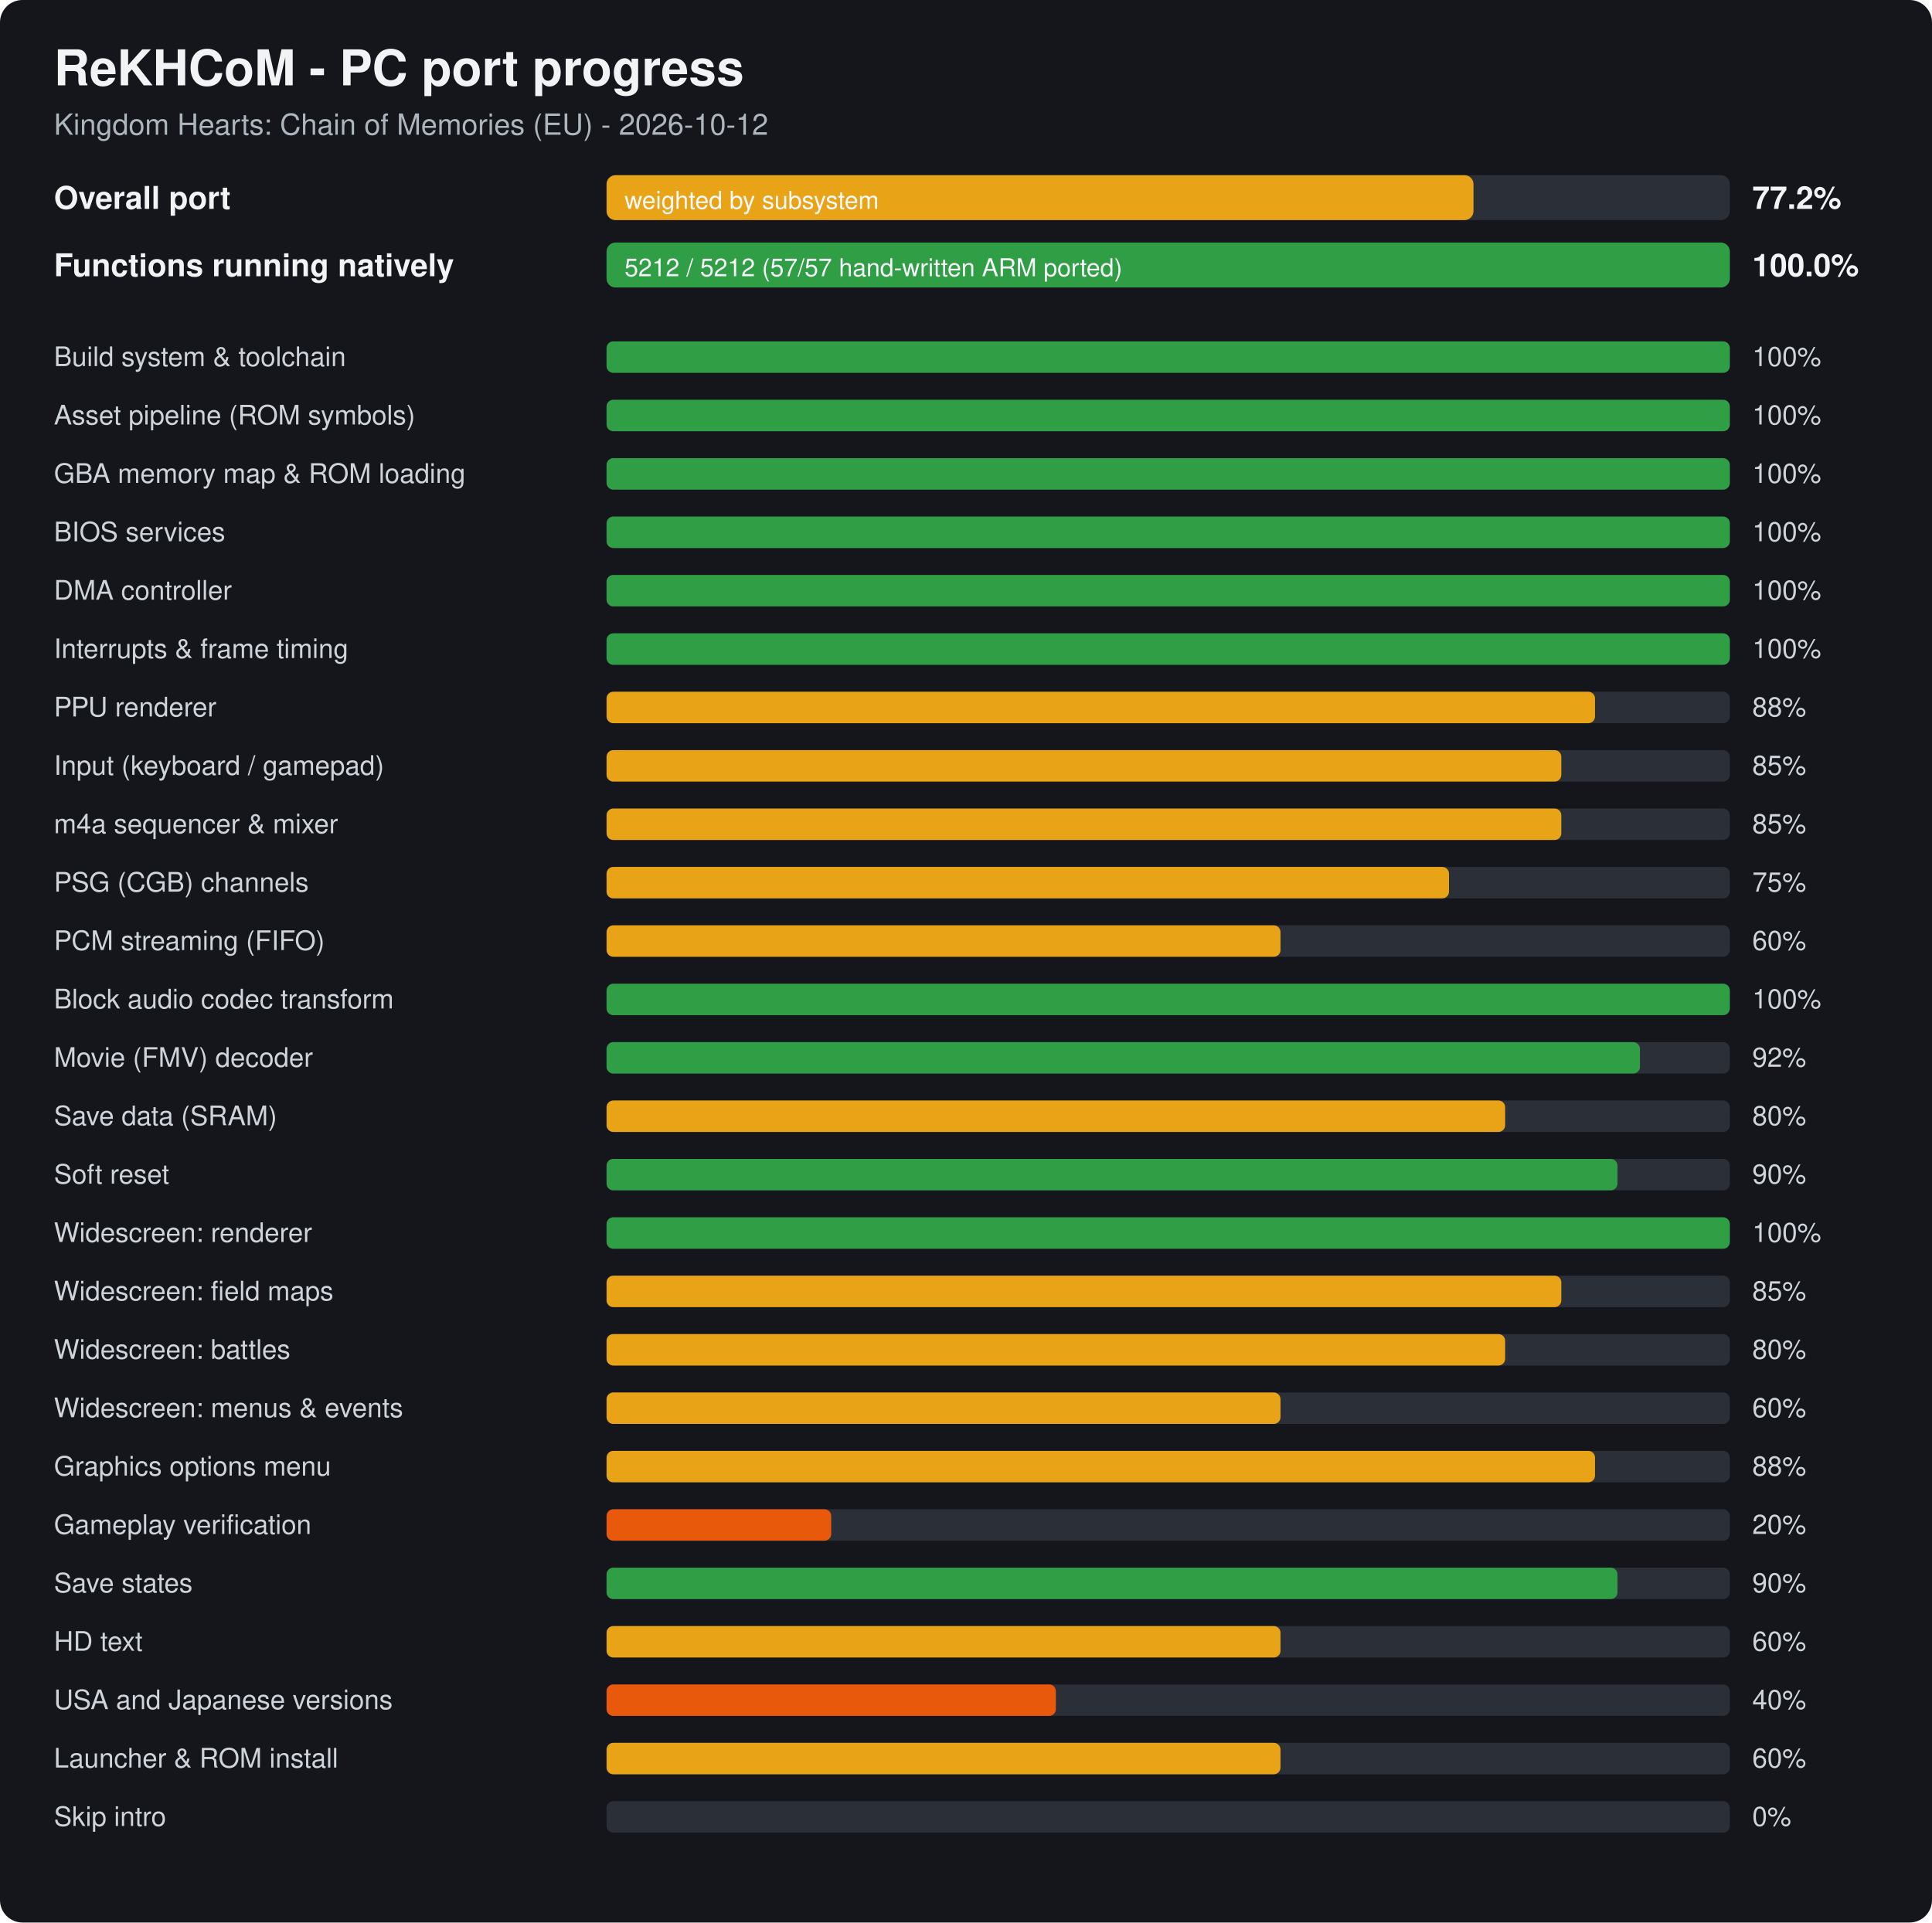
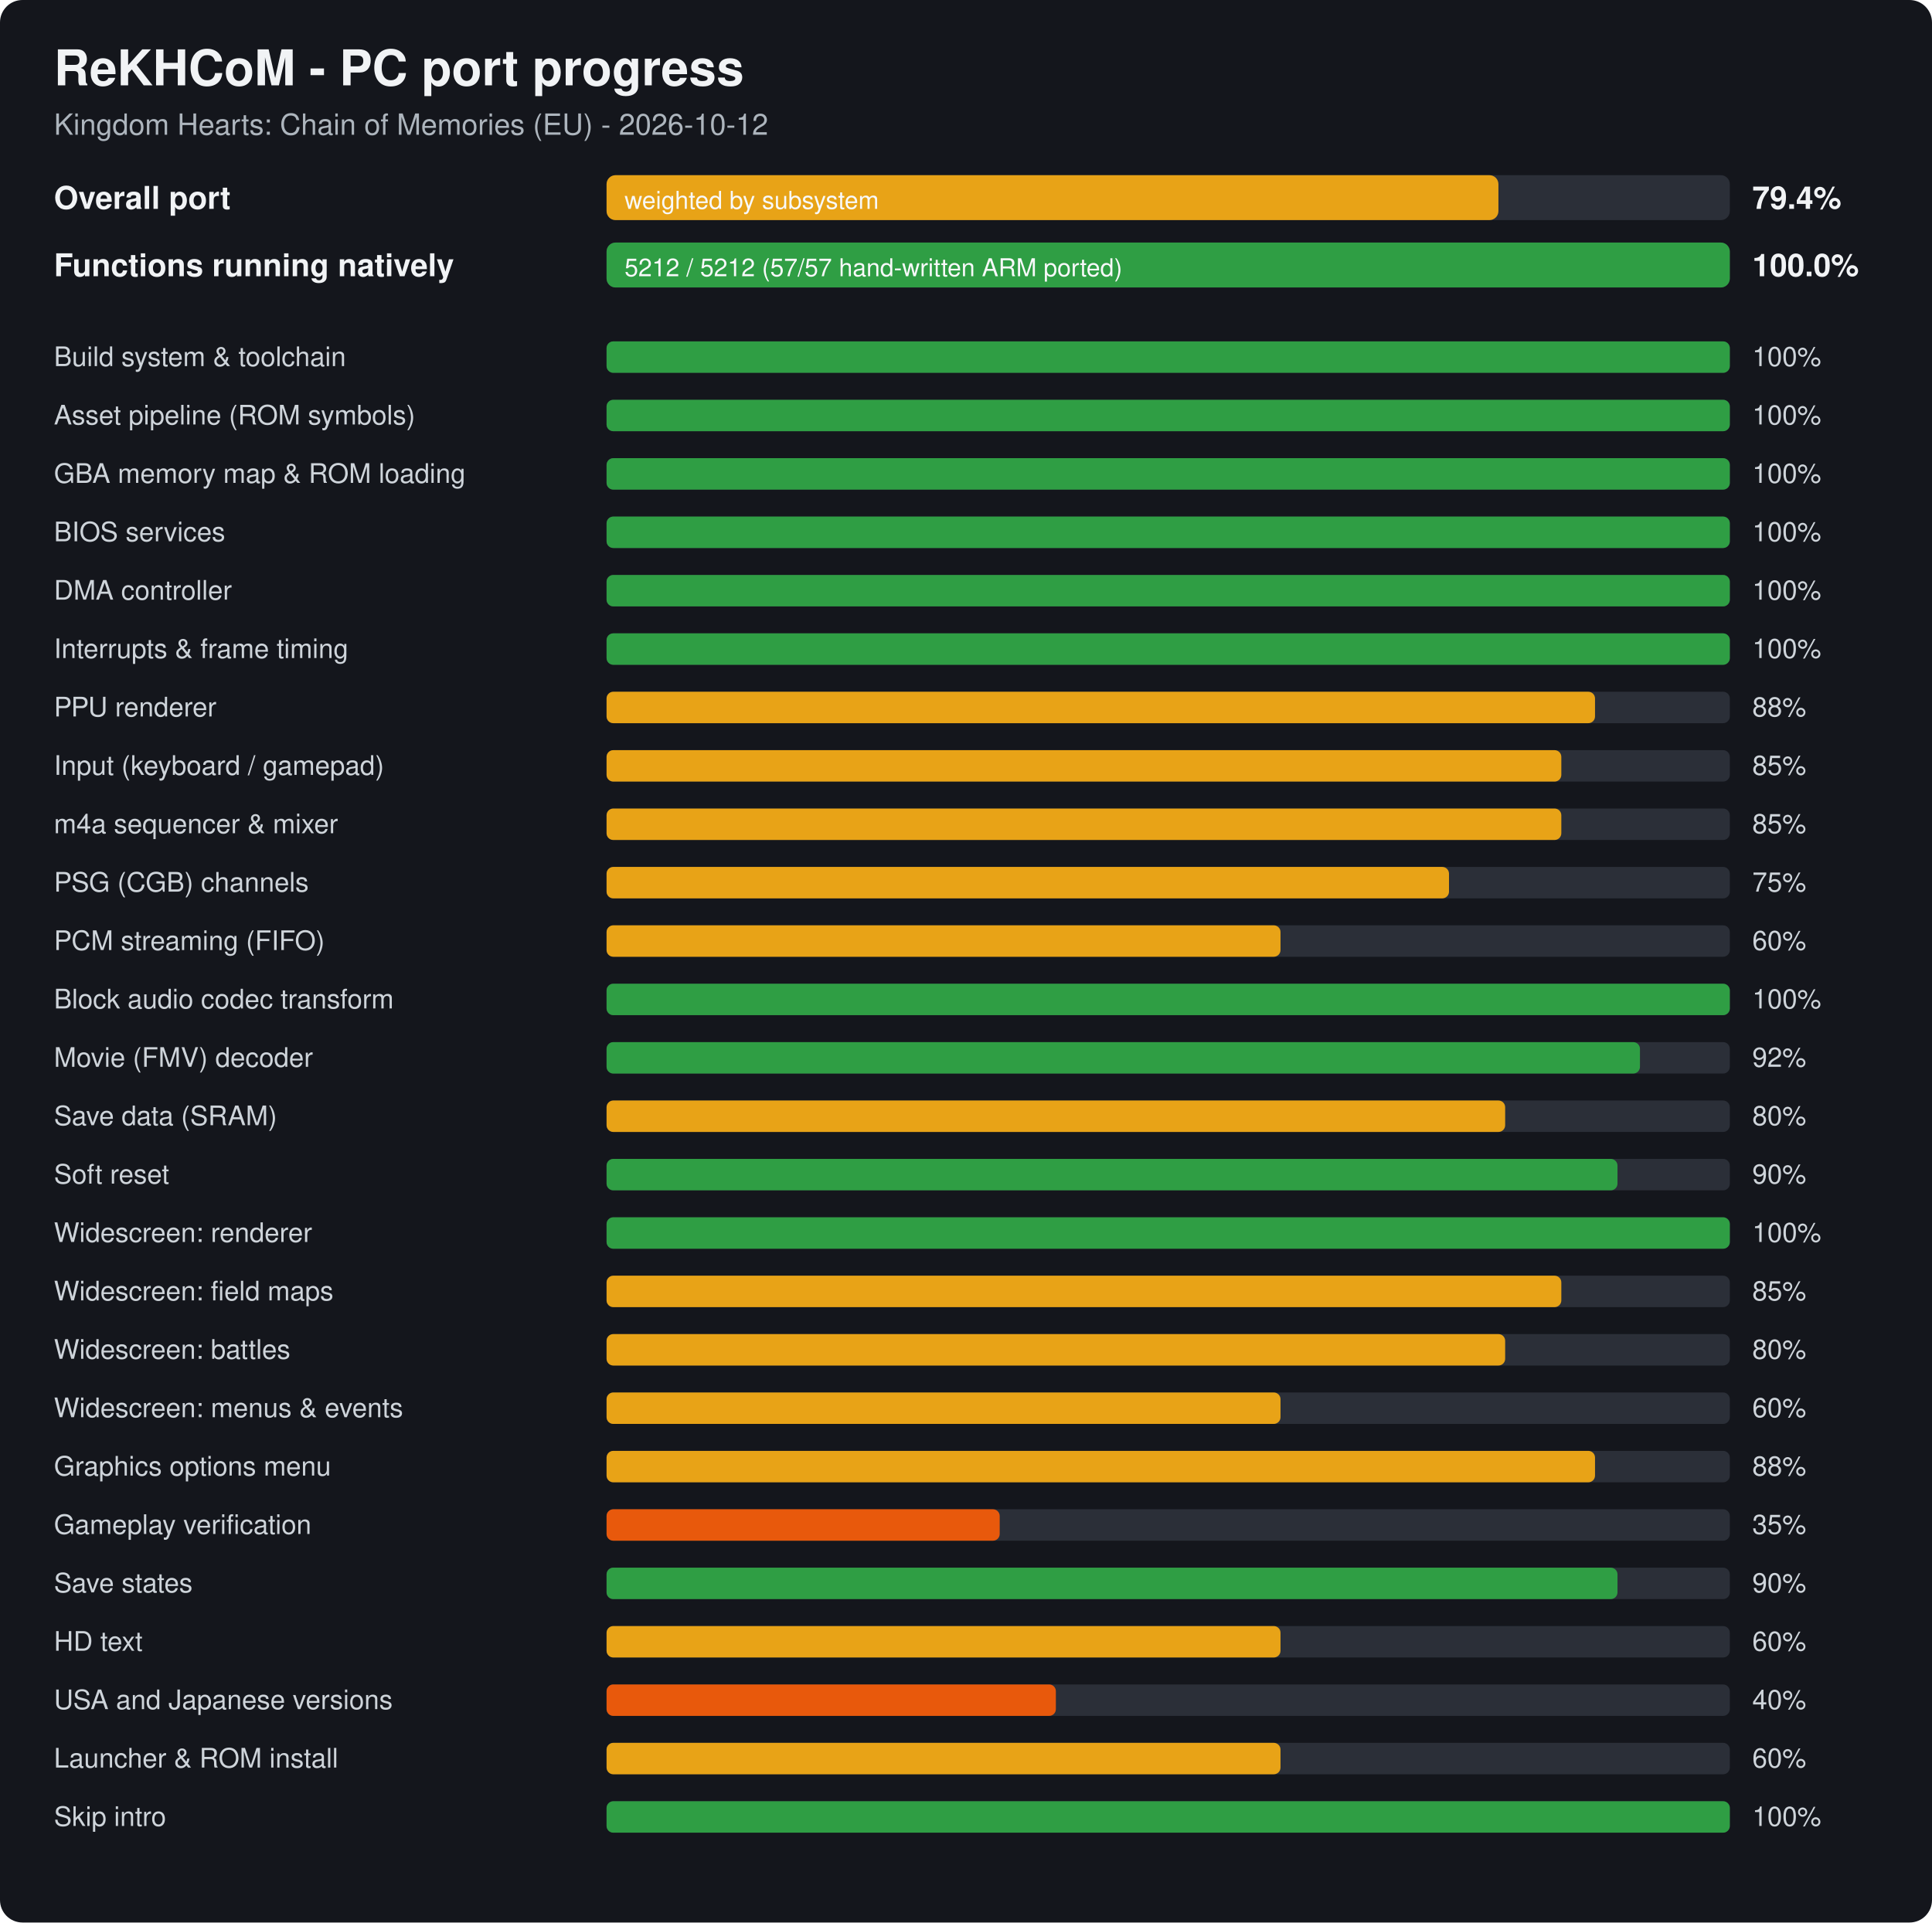
<svg xmlns="http://www.w3.org/2000/svg" width="860" height="856" viewBox="0 0 860 856" font-family="Segoe UI, Helvetica, Arial, sans-serif">
  <rect width="860" height="856" rx="10" fill="#14161c" />
  <text x="24" y="38" font-size="22" font-weight="700" fill="#f1f3f5">ReKHCoM - PC port progress</text>
  <text x="24" y="60" font-size="13" fill="#adb5bd">Kingdom Hearts: Chain of Memories (EU) - 2026-10-12</text>
  <text x="24" y="93" font-size="14" font-weight="600" fill="#f1f3f5">Overall port</text>
  <rect x="270" y="78" width="500" height="20" rx="4" fill="#2b2f38" />
-   <rect x="270" y="78" width="385.9" height="20" rx="4" fill="#e8a317" />
-   <text x="780" y="93" font-size="14" font-weight="700" fill="#f1f3f5">77.2%</text>
+   <rect x="270" y="78" width="397.0" height="20" rx="4" fill="#e8a317" />
+   <text x="780" y="93" font-size="14" font-weight="700" fill="#f1f3f5">79.4%</text>
  <text x="278" y="93" font-size="11" fill="#f8f9fa">weighted by subsystem</text>
  <text x="24" y="123" font-size="14" font-weight="600" fill="#f1f3f5">Functions running natively</text>
  <rect x="270" y="108" width="500" height="20" rx="4" fill="#2b2f38" />
  <rect x="270" y="108" width="500.0" height="20" rx="4" fill="#2f9e44" />
  <text x="780" y="123" font-size="14" font-weight="700" fill="#f1f3f5">100.0%</text>
  <text x="278" y="123" font-size="11" fill="#f8f9fa">5212 / 5212 (57/57 hand-written ARM ported)</text>
  <text x="24" y="163" font-size="12" fill="#ced4da">Build system &amp; toolchain</text>
  <rect x="270" y="152" width="500" height="14" rx="3" fill="#2b2f38" />
  <rect x="270" y="152" width="500.0" height="14" rx="3" fill="#2f9e44" />
  <text x="780" y="163" font-size="12" fill="#ced4da">100%</text>
  <text x="24" y="189" font-size="12" fill="#ced4da">Asset pipeline (ROM symbols)</text>
  <rect x="270" y="178" width="500" height="14" rx="3" fill="#2b2f38" />
  <rect x="270" y="178" width="500.0" height="14" rx="3" fill="#2f9e44" />
  <text x="780" y="189" font-size="12" fill="#ced4da">100%</text>
  <text x="24" y="215" font-size="12" fill="#ced4da">GBA memory map &amp; ROM loading</text>
  <rect x="270" y="204" width="500" height="14" rx="3" fill="#2b2f38" />
  <rect x="270" y="204" width="500.0" height="14" rx="3" fill="#2f9e44" />
  <text x="780" y="215" font-size="12" fill="#ced4da">100%</text>
  <text x="24" y="241" font-size="12" fill="#ced4da">BIOS services</text>
  <rect x="270" y="230" width="500" height="14" rx="3" fill="#2b2f38" />
  <rect x="270" y="230" width="500.0" height="14" rx="3" fill="#2f9e44" />
  <text x="780" y="241" font-size="12" fill="#ced4da">100%</text>
  <text x="24" y="267" font-size="12" fill="#ced4da">DMA controller</text>
  <rect x="270" y="256" width="500" height="14" rx="3" fill="#2b2f38" />
  <rect x="270" y="256" width="500.0" height="14" rx="3" fill="#2f9e44" />
  <text x="780" y="267" font-size="12" fill="#ced4da">100%</text>
  <text x="24" y="293" font-size="12" fill="#ced4da">Interrupts &amp; frame timing</text>
  <rect x="270" y="282" width="500" height="14" rx="3" fill="#2b2f38" />
  <rect x="270" y="282" width="500.0" height="14" rx="3" fill="#2f9e44" />
  <text x="780" y="293" font-size="12" fill="#ced4da">100%</text>
  <text x="24" y="319" font-size="12" fill="#ced4da">PPU renderer</text>
  <rect x="270" y="308" width="500" height="14" rx="3" fill="#2b2f38" />
  <rect x="270" y="308" width="440.0" height="14" rx="3" fill="#e8a317" />
  <text x="780" y="319" font-size="12" fill="#ced4da">88%</text>
  <text x="24" y="345" font-size="12" fill="#ced4da">Input (keyboard / gamepad)</text>
  <rect x="270" y="334" width="500" height="14" rx="3" fill="#2b2f38" />
  <rect x="270" y="334" width="425.0" height="14" rx="3" fill="#e8a317" />
  <text x="780" y="345" font-size="12" fill="#ced4da">85%</text>
  <text x="24" y="371" font-size="12" fill="#ced4da">m4a sequencer &amp; mixer</text>
  <rect x="270" y="360" width="500" height="14" rx="3" fill="#2b2f38" />
  <rect x="270" y="360" width="425.0" height="14" rx="3" fill="#e8a317" />
  <text x="780" y="371" font-size="12" fill="#ced4da">85%</text>
  <text x="24" y="397" font-size="12" fill="#ced4da">PSG (CGB) channels</text>
  <rect x="270" y="386" width="500" height="14" rx="3" fill="#2b2f38" />
  <rect x="270" y="386" width="375.0" height="14" rx="3" fill="#e8a317" />
  <text x="780" y="397" font-size="12" fill="#ced4da">75%</text>
  <text x="24" y="423" font-size="12" fill="#ced4da">PCM streaming (FIFO)</text>
  <rect x="270" y="412" width="500" height="14" rx="3" fill="#2b2f38" />
  <rect x="270" y="412" width="300.0" height="14" rx="3" fill="#e8a317" />
  <text x="780" y="423" font-size="12" fill="#ced4da">60%</text>
  <text x="24" y="449" font-size="12" fill="#ced4da">Block audio codec transform</text>
  <rect x="270" y="438" width="500" height="14" rx="3" fill="#2b2f38" />
  <rect x="270" y="438" width="500.0" height="14" rx="3" fill="#2f9e44" />
  <text x="780" y="449" font-size="12" fill="#ced4da">100%</text>
  <text x="24" y="475" font-size="12" fill="#ced4da">Movie (FMV) decoder</text>
  <rect x="270" y="464" width="500" height="14" rx="3" fill="#2b2f38" />
  <rect x="270" y="464" width="460.0" height="14" rx="3" fill="#2f9e44" />
  <text x="780" y="475" font-size="12" fill="#ced4da">92%</text>
  <text x="24" y="501" font-size="12" fill="#ced4da">Save data (SRAM)</text>
  <rect x="270" y="490" width="500" height="14" rx="3" fill="#2b2f38" />
  <rect x="270" y="490" width="400.0" height="14" rx="3" fill="#e8a317" />
  <text x="780" y="501" font-size="12" fill="#ced4da">80%</text>
  <text x="24" y="527" font-size="12" fill="#ced4da">Soft reset</text>
  <rect x="270" y="516" width="500" height="14" rx="3" fill="#2b2f38" />
  <rect x="270" y="516" width="450.0" height="14" rx="3" fill="#2f9e44" />
  <text x="780" y="527" font-size="12" fill="#ced4da">90%</text>
  <text x="24" y="553" font-size="12" fill="#ced4da">Widescreen: renderer</text>
  <rect x="270" y="542" width="500" height="14" rx="3" fill="#2b2f38" />
  <rect x="270" y="542" width="500.0" height="14" rx="3" fill="#2f9e44" />
  <text x="780" y="553" font-size="12" fill="#ced4da">100%</text>
  <text x="24" y="579" font-size="12" fill="#ced4da">Widescreen: field maps</text>
  <rect x="270" y="568" width="500" height="14" rx="3" fill="#2b2f38" />
  <rect x="270" y="568" width="425.0" height="14" rx="3" fill="#e8a317" />
  <text x="780" y="579" font-size="12" fill="#ced4da">85%</text>
  <text x="24" y="605" font-size="12" fill="#ced4da">Widescreen: battles</text>
  <rect x="270" y="594" width="500" height="14" rx="3" fill="#2b2f38" />
  <rect x="270" y="594" width="400.0" height="14" rx="3" fill="#e8a317" />
  <text x="780" y="605" font-size="12" fill="#ced4da">80%</text>
  <text x="24" y="631" font-size="12" fill="#ced4da">Widescreen: menus &amp; events</text>
  <rect x="270" y="620" width="500" height="14" rx="3" fill="#2b2f38" />
  <rect x="270" y="620" width="300.0" height="14" rx="3" fill="#e8a317" />
  <text x="780" y="631" font-size="12" fill="#ced4da">60%</text>
  <text x="24" y="657" font-size="12" fill="#ced4da">Graphics options menu</text>
  <rect x="270" y="646" width="500" height="14" rx="3" fill="#2b2f38" />
  <rect x="270" y="646" width="440.0" height="14" rx="3" fill="#e8a317" />
  <text x="780" y="657" font-size="12" fill="#ced4da">88%</text>
  <text x="24" y="683" font-size="12" fill="#ced4da">Gameplay verification</text>
  <rect x="270" y="672" width="500" height="14" rx="3" fill="#2b2f38" />
-   <rect x="270" y="672" width="100.0" height="14" rx="3" fill="#e8590c" />
-   <text x="780" y="683" font-size="12" fill="#ced4da">20%</text>
+   <rect x="270" y="672" width="175.0" height="14" rx="3" fill="#e8590c" />
+   <text x="780" y="683" font-size="12" fill="#ced4da">35%</text>
  <text x="24" y="709" font-size="12" fill="#ced4da">Save states</text>
  <rect x="270" y="698" width="500" height="14" rx="3" fill="#2b2f38" />
  <rect x="270" y="698" width="450.0" height="14" rx="3" fill="#2f9e44" />
  <text x="780" y="709" font-size="12" fill="#ced4da">90%</text>
  <text x="24" y="735" font-size="12" fill="#ced4da">HD text</text>
  <rect x="270" y="724" width="500" height="14" rx="3" fill="#2b2f38" />
  <rect x="270" y="724" width="300.0" height="14" rx="3" fill="#e8a317" />
  <text x="780" y="735" font-size="12" fill="#ced4da">60%</text>
  <text x="24" y="761" font-size="12" fill="#ced4da">USA and Japanese versions</text>
  <rect x="270" y="750" width="500" height="14" rx="3" fill="#2b2f38" />
  <rect x="270" y="750" width="200.0" height="14" rx="3" fill="#e8590c" />
  <text x="780" y="761" font-size="12" fill="#ced4da">40%</text>
  <text x="24" y="787" font-size="12" fill="#ced4da">Launcher &amp; ROM install</text>
  <rect x="270" y="776" width="500" height="14" rx="3" fill="#2b2f38" />
  <rect x="270" y="776" width="300.0" height="14" rx="3" fill="#e8a317" />
  <text x="780" y="787" font-size="12" fill="#ced4da">60%</text>
  <text x="24" y="813" font-size="12" fill="#ced4da">Skip intro</text>
  <rect x="270" y="802" width="500" height="14" rx="3" fill="#2b2f38" />
-   <text x="780" y="813" font-size="12" fill="#ced4da">0%</text>
+   <rect x="270" y="802" width="500.0" height="14" rx="3" fill="#2f9e44" />
+   <text x="780" y="813" font-size="12" fill="#ced4da">100%</text>
</svg>
